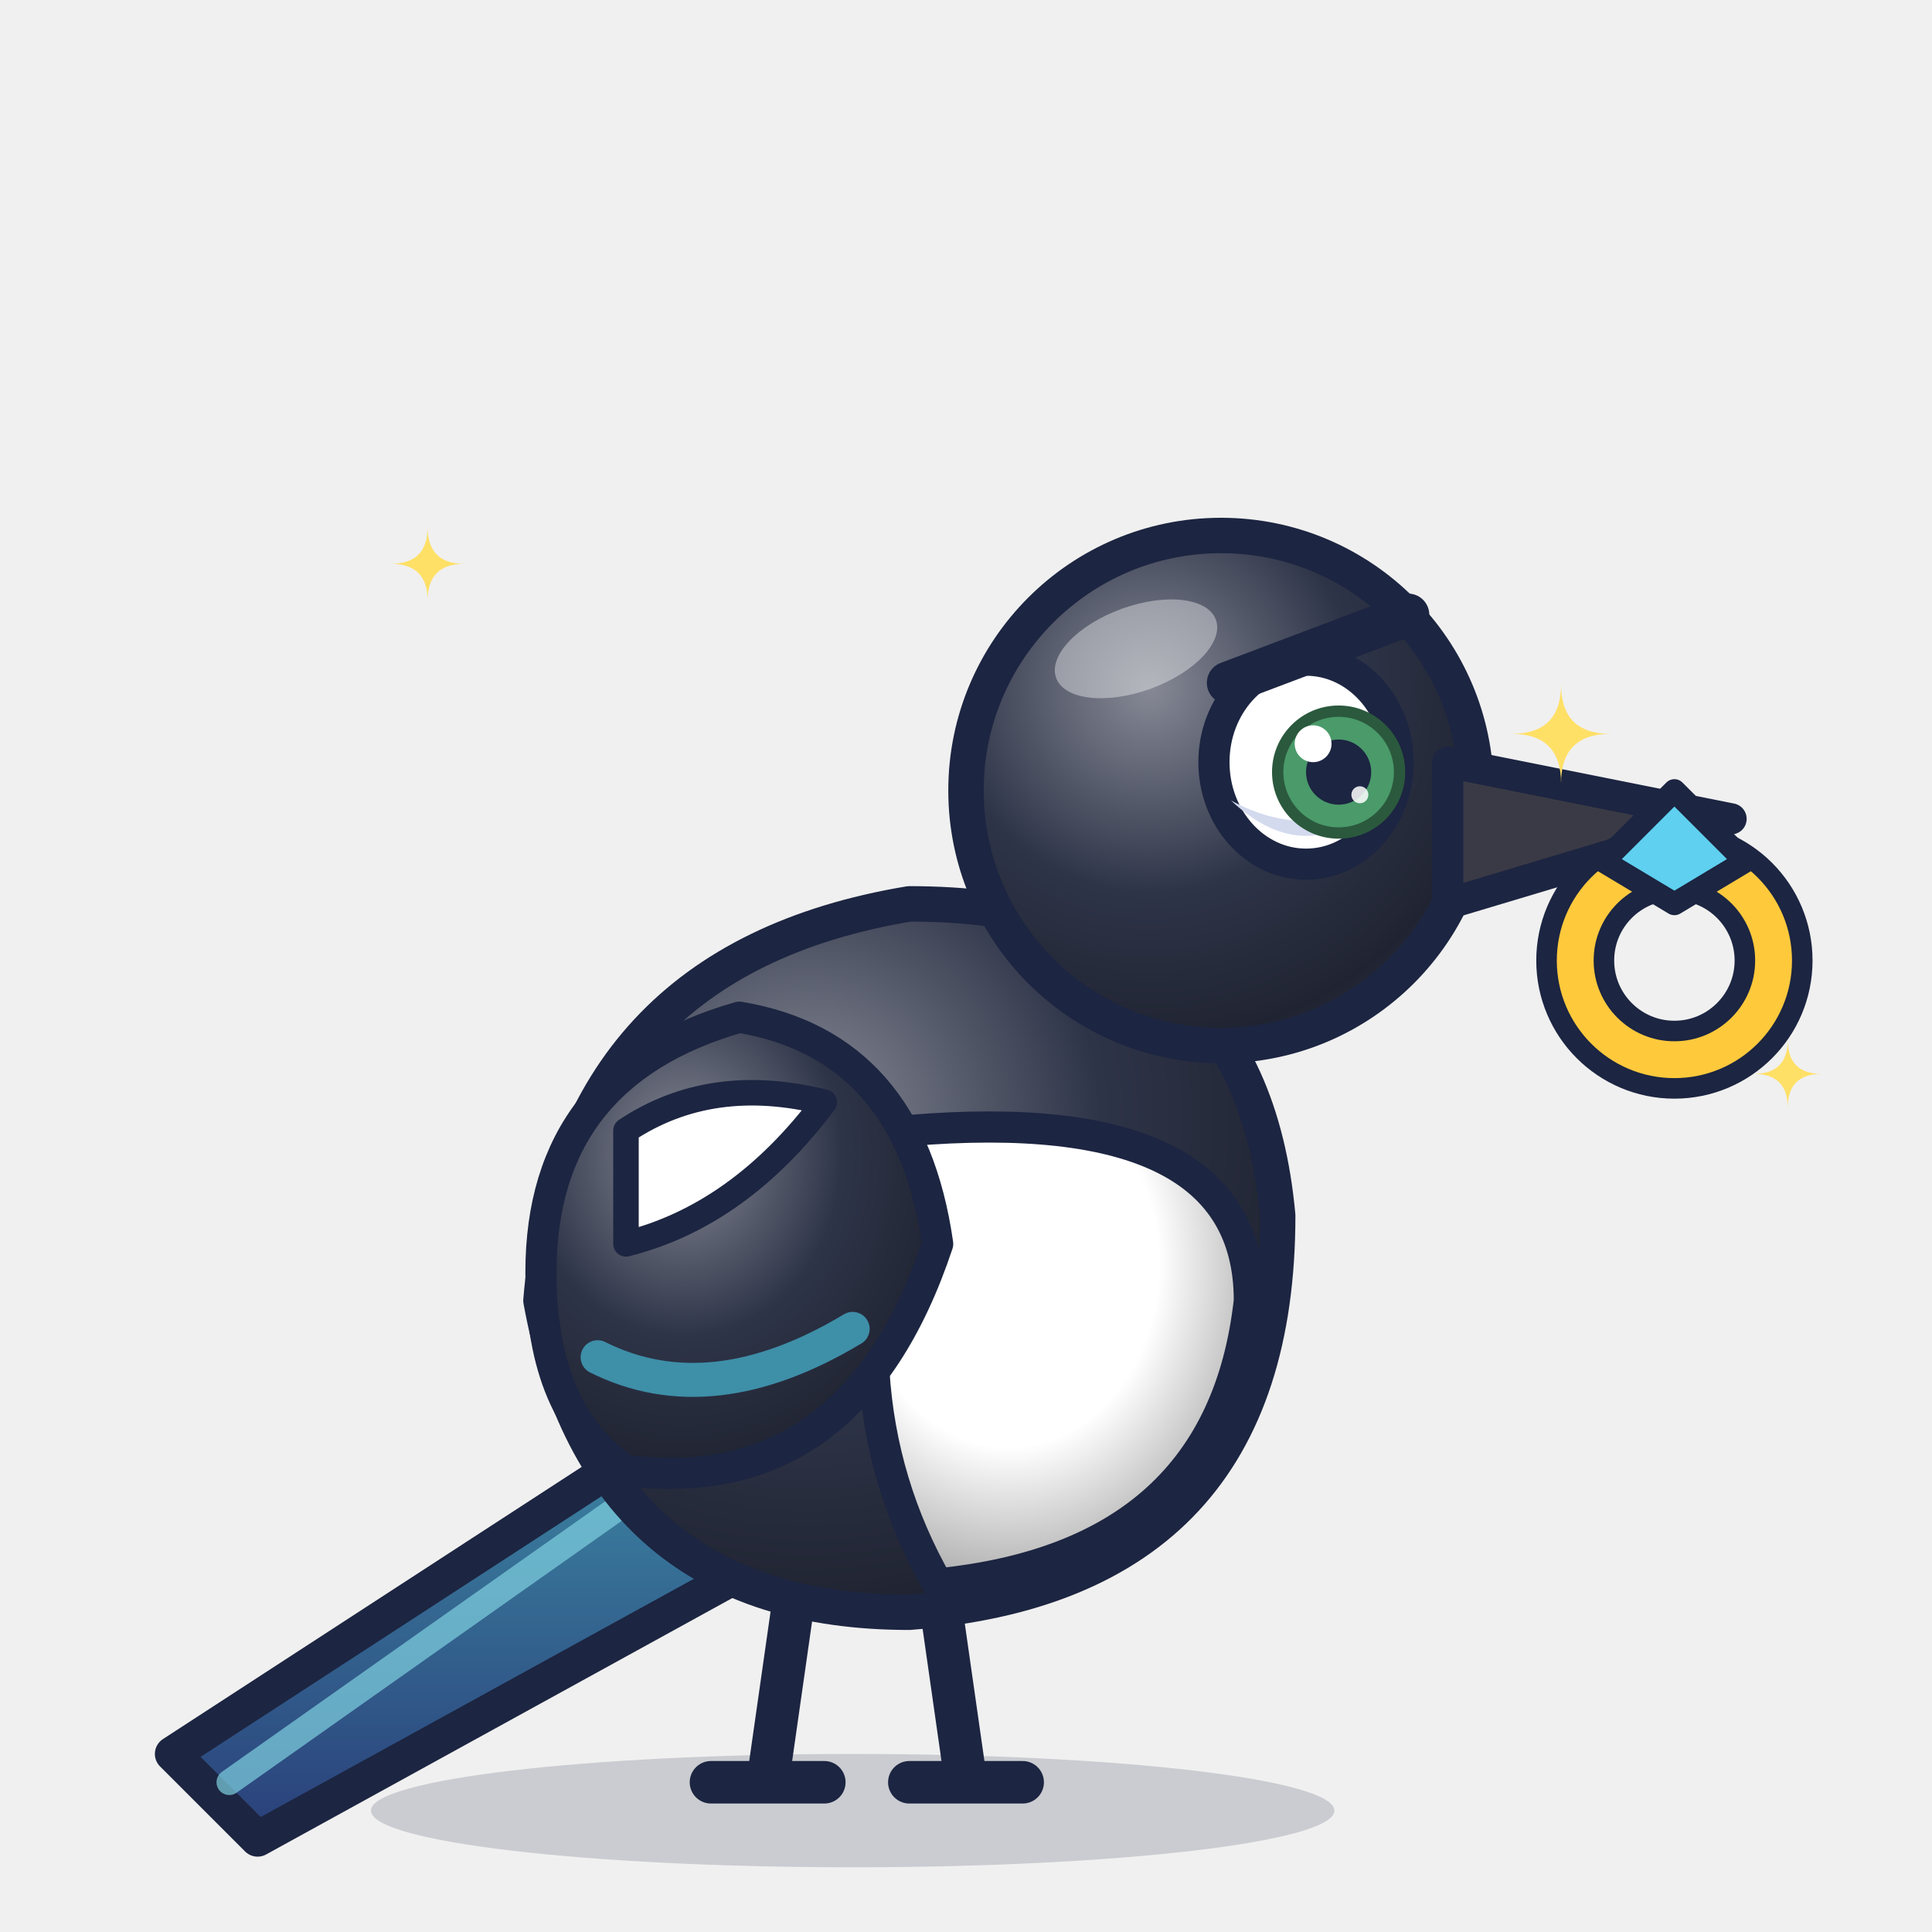
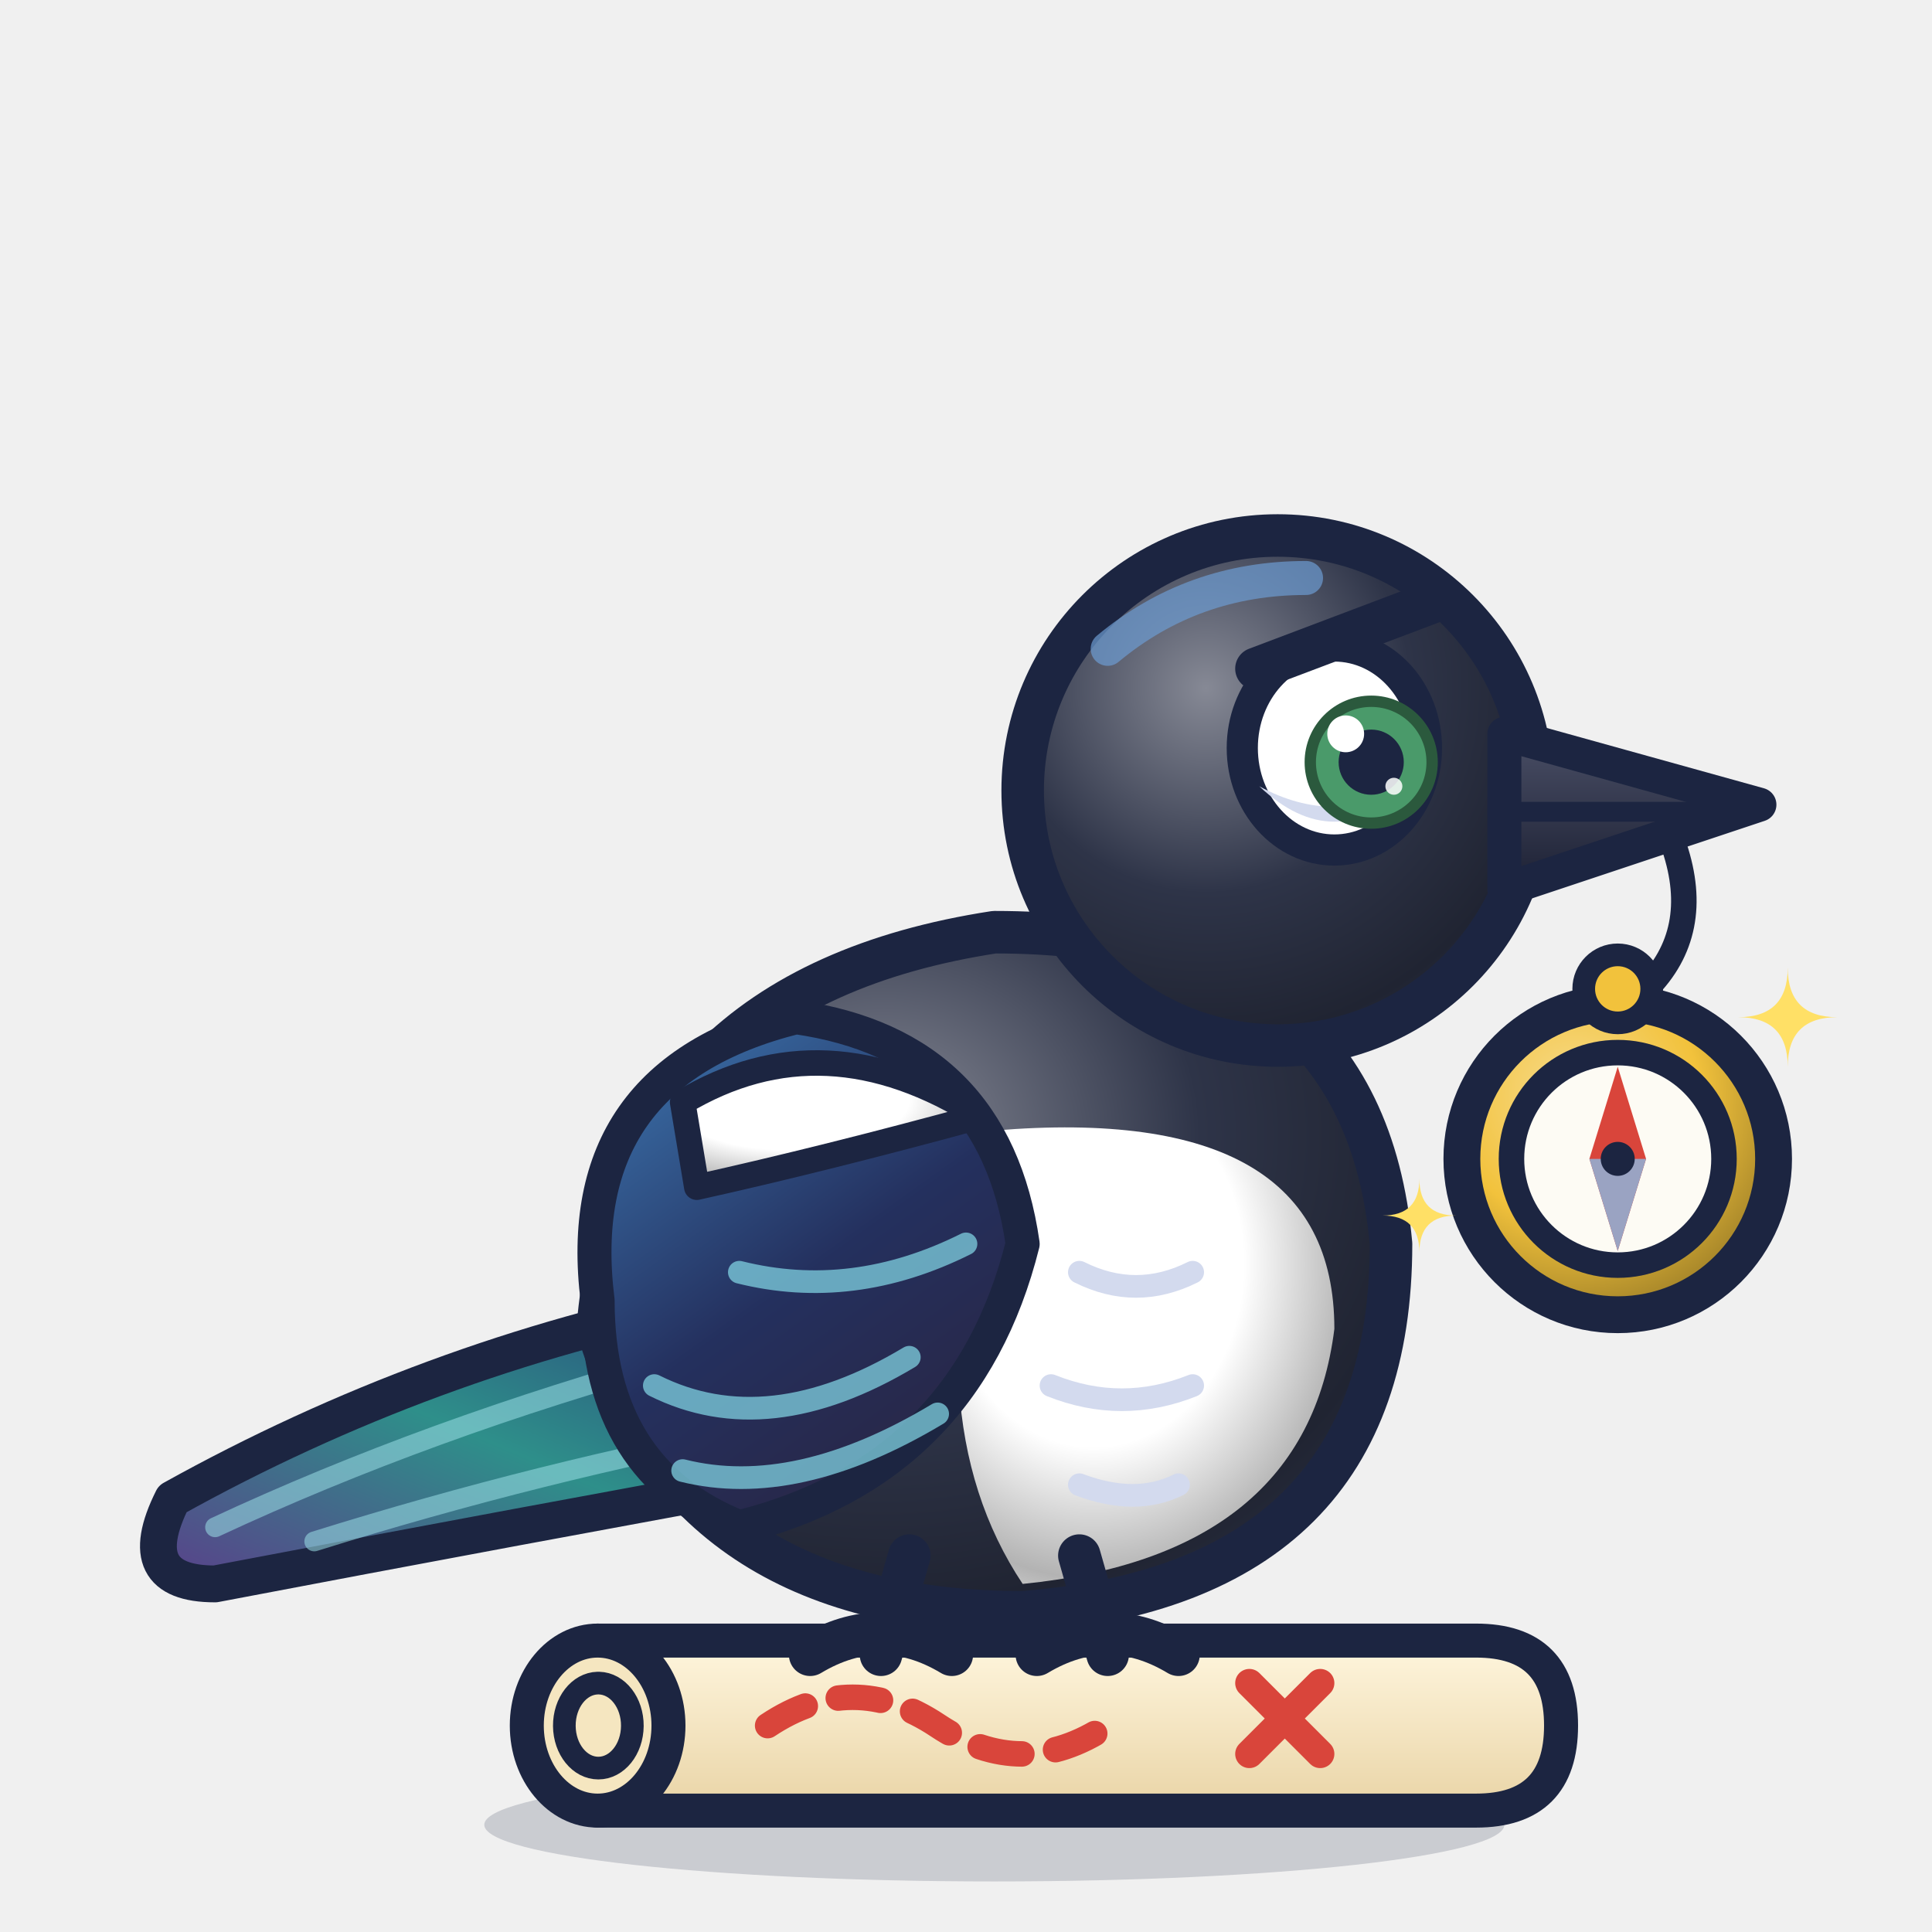
<svg viewBox="0 0 120 120" aria-hidden="true">
  <defs>
    <radialGradient id="melster_0" cx="36%" cy="30%" r="80%">
      <stop offset="0" stop-color="#868995" />
      <stop offset=".5" stop-color="#2E3448" />
      <stop offset=".86" stop-color="#202432" />
      <stop offset="1" stop-color="#282d3e" />
    </radialGradient>
    <radialGradient id="melster_1" cx="36%" cy="30%" r="80%">
      <stop offset="0" stop-color="#ffffff" />
      <stop offset=".5" stop-color="#FFFFFF" />
      <stop offset=".86" stop-color="#b3b3b3" />
      <stop offset="1" stop-color="#dbdbdb" />
    </radialGradient>
-     <linearGradient id="melster_2" x1="0" y1="0" x2="0" y2="1">
-       <stop offset="0" stop-color="#3E8FA8" />
-       <stop offset="1" stop-color="#2A3F7A" />
+     <linearGradient id="melster_2" x1=".2" y1="0" x2=".8" y2="1">
+       <stop offset="0" stop-color="#3A6FA8" />
+       <stop offset="0.5" stop-color="#24305E" />
+       <stop offset="1" stop-color="#2A2440" />
+     </linearGradient>
+     <linearGradient id="melster_3" x1="1" y1="0" x2="0" y2="1">
+       <stop offset="0" stop-color="#2A3F7A" />
+       <stop offset="0.5" stop-color="#2E8F8A" />
+       <stop offset="1" stop-color="#5A3F8A" />
+     </linearGradient>
+     <linearGradient id="melster_4" x1="0" y1="0" x2="0" y2="1">
+       <stop offset="0" stop-color="#FFF6DE" />
+       <stop offset="1" stop-color="#E9D4A6" />
+     </linearGradient>
+     <radialGradient id="melster_5" cx="36%" cy="30%" r="80%">
+       <stop offset="0" stop-color="#f7dc8e" />
+       <stop offset=".5" stop-color="#F2C23C" />
+       <stop offset=".86" stop-color="#a9882a" />
+       <stop offset="1" stop-color="#d0a734" />
+     </radialGradient>
+     <linearGradient id="melster_6" x1="0" y1="0" x2="0" y2="1">
+       <stop offset="0" stop-color="#4A4F66" />
+       <stop offset="1" stop-color="#1C2033" />
    </linearGradient>
  </defs>
  <g transform="translate(7.2 13.9) scale(0.88)">
-     <ellipse cx="52" cy="112" rx="34" ry="4" fill="#1C2541" opacity=".18" />
-     <path d="M44 82 L4 108 L10 114 L50 92 Z" fill="url(#melster_2)" stroke="#1C2541" stroke-width="2.50" stroke-linejoin="round" stroke-linecap="round" />
-     <path d="M42 86 L8 110" stroke="#7FD0E0" stroke-width="1.8" stroke-linecap="round" opacity=".7" />
-     <path d="M48 96 L46 110 M58 96 L60 110 M42 110 L50 110 M56 110 L64 110" fill="none" stroke="#1C2541" stroke-width="3.00" stroke-linejoin="round" stroke-linecap="round" />
-     <path d="M30 76 Q32 52 56 48 Q80 48 82 70 Q82 96 56 98 Q34 98 30 76 Z" fill="url(#melster_0)" stroke="#1C2541" stroke-width="2.50" stroke-linejoin="round" stroke-linecap="round" />
-     <path d="M56 64 Q80 62 80 76 Q78 94 58 96 Q50 82 56 64 Z" fill="url(#melster_1)" stroke="#1C2541" stroke-width="2.20" stroke-linejoin="round" stroke-linecap="round" />
-     <path d="M30 74 Q30 60 44 56 Q56 58 58 72 Q52 90 36 88 Q30 84 30 74 Z" fill="url(#melster_0)" stroke="#1C2541" stroke-width="2.20" stroke-linejoin="round" stroke-linecap="round" />
-     <path d="M36 64 Q42 60 50 62 Q44 70 36 72 Z" fill="#FFFFFF" stroke="#1C2541" stroke-width="1.80" stroke-linejoin="round" stroke-linecap="round" />
-     <path d="M34 80 Q42 84 52 78" fill="none" stroke="#3E8FA8" stroke-width="2.4" stroke-linecap="round" />
-     <circle cx="78" cy="40" r="18" fill="url(#melster_0)" stroke="#1C2541" stroke-width="2.50" stroke-linejoin="round" stroke-linecap="round" />
-     <ellipse cx="72" cy="30" rx="6" ry="3" fill="#fff" opacity=".38" transform="rotate(-20 72 30)" />
-     <path d="M94 38 L114 42 L94 48 Z" fill="#3A3A46" stroke="#1C2541" stroke-width="2.20" stroke-linejoin="round" stroke-linecap="round" />
-     <circle cx="110" cy="52" r="7" fill="none" stroke="#1C2541" stroke-width="5.5" />
-     <circle cx="110" cy="52" r="7" fill="none" stroke="#FFC93C" stroke-width="2.6" />
-     <path d="M105 45 L110 40 L115 45 L110 48 Z" fill="#5FD0F0" stroke="#1C2541" stroke-width="1.60" stroke-linejoin="round" stroke-linecap="round" />
-     <path d="M102 32.5 Q102 36 105.5 36 Q102 36 102 39.5 Q102 36 98.5 36 Q102 36 102 32.5 Z" fill="#FFE066" />
-     <path d="M118 57.6 Q118 60 120.4 60 Q118 60 118 62.4 Q118 60 115.6 60 Q118 60 118 57.6 Z" fill="#FFE066" />
-     <ellipse cx="84" cy="38" rx="6.5" ry="7.2" fill="#fff" stroke="#1C2541" stroke-width="2.20" stroke-linejoin="round" stroke-linecap="round" />
-     <path d="M78.7 40.7 Q84 45.7 89.3 40.7 Q84 43.6 78.7 40.7 Z" fill="#D3DAEE" />
-     <circle cx="86.3" cy="38.7" r="4.3" fill="#4A9A6A" stroke="#2b593d" stroke-width="0.8" />
-     <circle cx="86.3" cy="38.7" r="2.3" fill="#1C2541" />
-     <circle cx="84.5" cy="36.7" r="1.3" fill="#fff" />
-     <circle cx="87.8" cy="40.3" r="0.6" fill="#fff" opacity=".85" />
-     <path d="M91.2 27.6 L78.5 32.4" fill="none" stroke="#1C2541" stroke-width="3" stroke-linecap="round" />
-     <path d="M16 34 l0 0" />
-     <path d="M22 21.4 Q22 24 24.6 24 Q22 24 22 26.6 Q22 24 19.4 24 Q22 24 22 21.4 Z" fill="#FFE066" />
+     <ellipse cx="62" cy="113" rx="36" ry="4" fill="#1C2541" opacity=".18" />
+     <path d="M42 76 Q22 80 4 90 Q1 96 7 96 Q28 92 50 88 Z" fill="url(#melster_3)" stroke="#1C2541" stroke-width="2.60" stroke-linejoin="round" stroke-linecap="round" />
+     <path d="M40 80 Q22 85 7 92 M46 85 Q30 88 14 93" fill="none" stroke="#9BE0E8" stroke-width="1.4" stroke-linecap="round" opacity=".55" />
+     <path d="M34 100 L96 100 Q102 100 102 106 Q102 112 96 112 L34 112 Z" fill="url(#melster_4)" stroke="#1C2541" stroke-width="2.40" stroke-linejoin="round" stroke-linecap="round" />
+     <ellipse cx="34" cy="106" rx="5" ry="6" fill="#F5E6C0" stroke="#1C2541" stroke-width="2.40" stroke-linejoin="round" stroke-linecap="round" />
+     <path d="M34 103 a2.4 3 0 1 0 0.1 0" fill="none" stroke="#1C2541" stroke-width="1.60" stroke-linejoin="round" stroke-linecap="round" />
+     <path d="M46 106 q6 -4 12 0 t12 0" fill="none" stroke="#D9453B" stroke-width="1.8" stroke-dasharray="3 2.4" stroke-linecap="round" />
+     <path d="M80 103 l5 5 M85 103 l-5 5" stroke="#D9453B" stroke-width="2" stroke-linecap="round" />
+     <path d="M34 78 Q36 54 62 50 Q88 50 90 72 Q90 96 64 98 Q40 98 34 78 Z" fill="url(#melster_0)" stroke="#1C2541" stroke-width="3.00" stroke-linejoin="round" stroke-linecap="round" />
+     <path d="M62 64 Q86 62 86 78 Q84 94 64 96 Q56 84 62 64 Z" fill="url(#melster_1)" />
+     <path d="M68 74 q4 2 8 0 M66 82 q5 2 10 0 M68 89 q4 1.5 7 0" fill="none" stroke="#D3DAEE" stroke-width="1.6" stroke-linecap="round" />
+     <path d="M34 76 Q32 60 48 56 Q62 58 64 72 Q60 88 44 92 Q34 88 34 76 Z" fill="url(#melster_2)" stroke="#1C2541" stroke-width="2.40" stroke-linejoin="round" stroke-linecap="round" />
+     <path d="M40 62 Q50 56 61 63 Q50 66 41 68 Z" fill="url(#melster_1)" stroke="#1C2541" stroke-width="1.80" stroke-linejoin="round" stroke-linecap="round" />
+     <path d="M38 82 Q46 86 56 80 M40 88 Q48 90 58 84 M44 74 Q52 76 60 72" fill="none" stroke="#7FD0E0" stroke-width="1.6" stroke-linecap="round" opacity=".75" />
+     <path d="M56 94 L54 101 M68 94 L70 101 M49 101 Q54 98 59 101 M65 101 Q70 98 75 101" fill="none" stroke="#1C2541" stroke-width="3.00" stroke-linejoin="round" stroke-linecap="round" />
+     <circle cx="82" cy="40" r="18" fill="url(#melster_0)" stroke="#1C2541" stroke-width="3.00" stroke-linejoin="round" stroke-linecap="round" />
+     <path d="M70 30 Q76 25 84 25" fill="none" stroke="#6C9BD2" stroke-width="2.4" stroke-linecap="round" opacity=".7" />
+     <path d="M98 36 L116 41 L98 47 Z" fill="url(#melster_6)" stroke="#1C2541" stroke-width="2.40" stroke-linejoin="round" stroke-linecap="round" />
+     <path d="M98 41.5 L112 41.5" fill="none" stroke="#1C2541" stroke-width="1.40" stroke-linejoin="round" stroke-linecap="round" />
+     <path d="M110 44 Q112 50 108 54" fill="none" stroke="#1C2541" stroke-width="1.80" stroke-linejoin="round" stroke-linecap="round" />
+     <circle cx="106" cy="66" r="11" fill="url(#melster_5)" stroke="#1C2541" stroke-width="2.60" stroke-linejoin="round" stroke-linecap="round" />
+     <circle cx="106" cy="66" r="7.5" fill="#FDFBF4" stroke="#1C2541" stroke-width="1.80" stroke-linejoin="round" stroke-linecap="round" />
+     <path d="M106 59.5 L108 66 L106 72.5 L104 66 Z" fill="#D9453B" />
+     <path d="M106 66 L108 66 L106 72.5 L104 66 Z" fill="#9AA3C2" />
+     <circle cx="106" cy="66" r="1.2" fill="#1C2541" />
+     <circle cx="106" cy="54" r="2.4" fill="#F2C23C" stroke="#1C2541" stroke-width="1.60" stroke-linejoin="round" stroke-linecap="round" />
+     <path d="M118 52.5 Q118 56 121.5 56 Q118 56 118 59.5 Q118 56 114.5 56 Q118 56 118 52.5 Z" fill="#FFE066" />
+     <path d="M92 67.4 Q92 70 94.6 70 Q92 70 92 72.6 Q92 70 89.4 70 Q92 70 92 67.4 Z" fill="#FFE066" />
+     <ellipse cx="86" cy="37" rx="6.5" ry="7.2" fill="#fff" stroke="#1C2541" stroke-width="2.20" stroke-linejoin="round" stroke-linecap="round" />
+     <path d="M80.7 39.7 Q86 44.7 91.3 39.7 Q86 42.6 80.7 39.7 Z" fill="#D3DAEE" />
+     <circle cx="88.6" cy="38" r="4.3" fill="#4A9A6A" stroke="#2b593d" stroke-width="0.8" />
+     <circle cx="88.6" cy="38" r="2.3" fill="#1C2541" />
+     <circle cx="86.8" cy="36" r="1.3" fill="#fff" />
+     <circle cx="90.2" cy="39.7" r="0.6" fill="#fff" opacity=".85" />
+     <path d="M93.2 26.6 L80.5 31.4" fill="none" stroke="#1C2541" stroke-width="3" stroke-linecap="round" />
  </g>
</svg>
